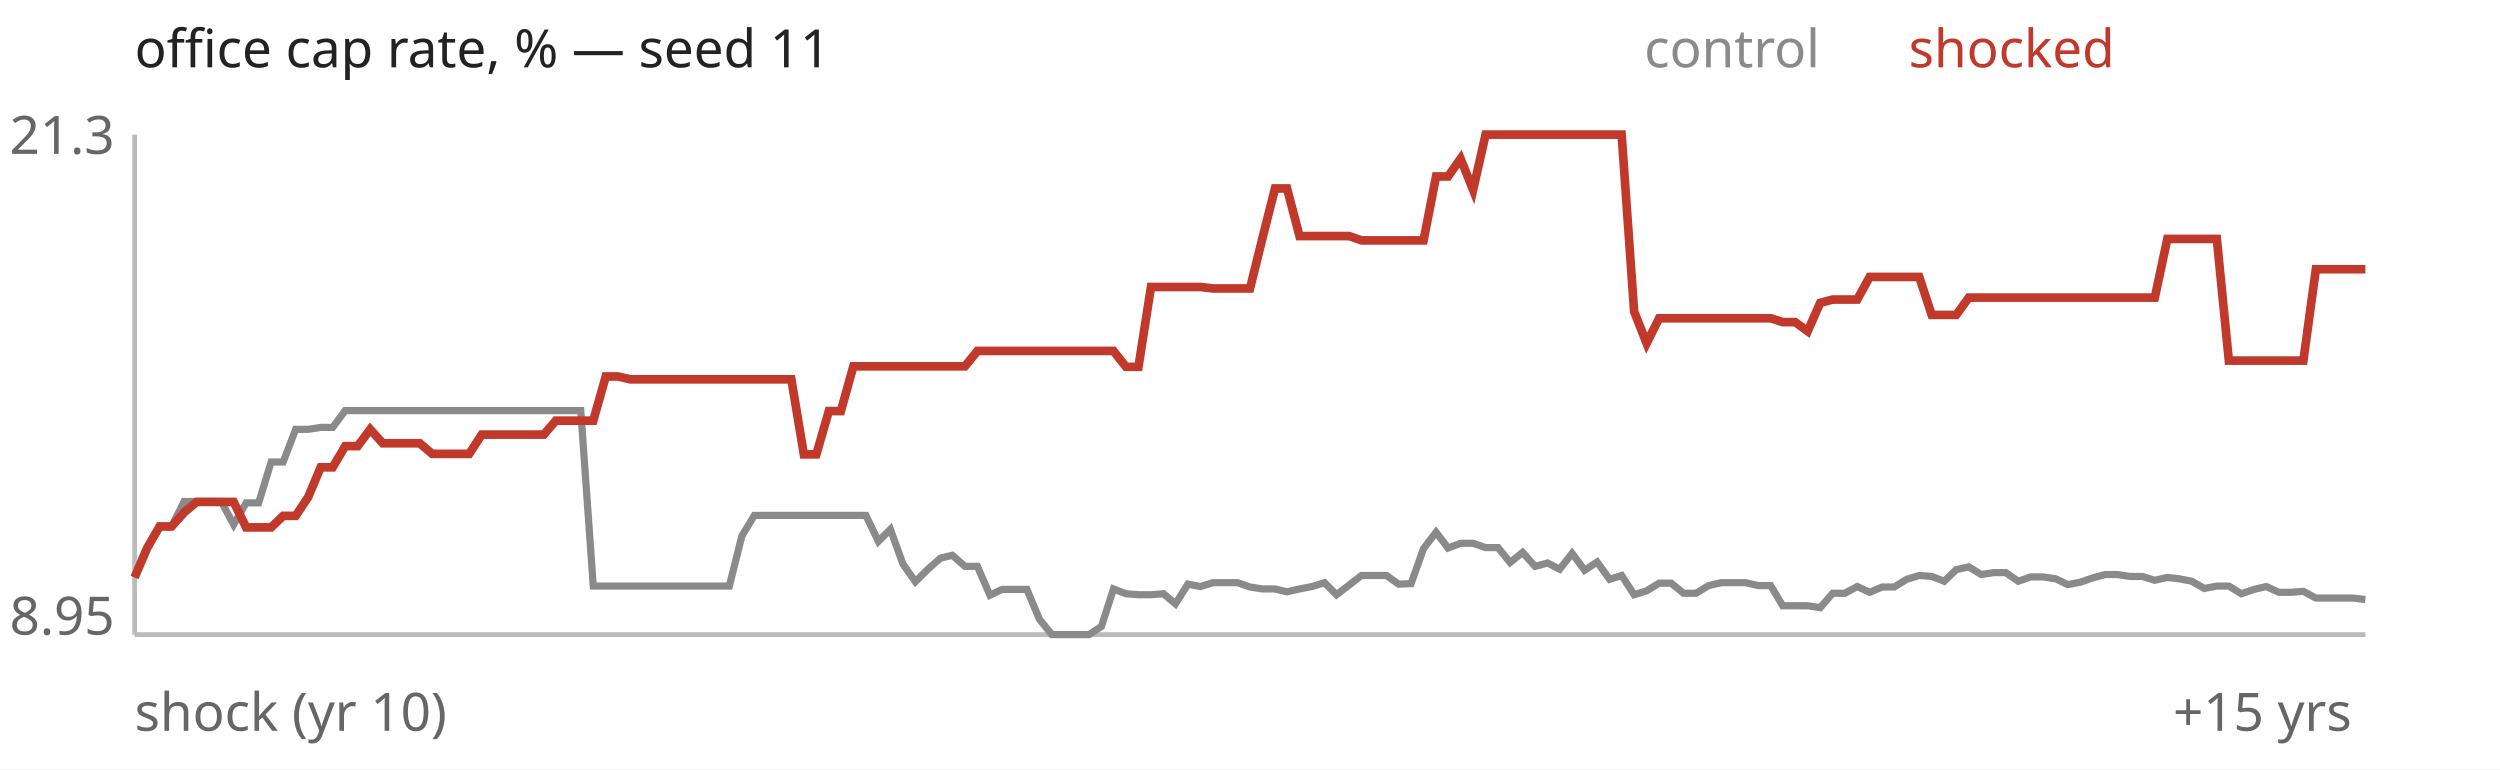
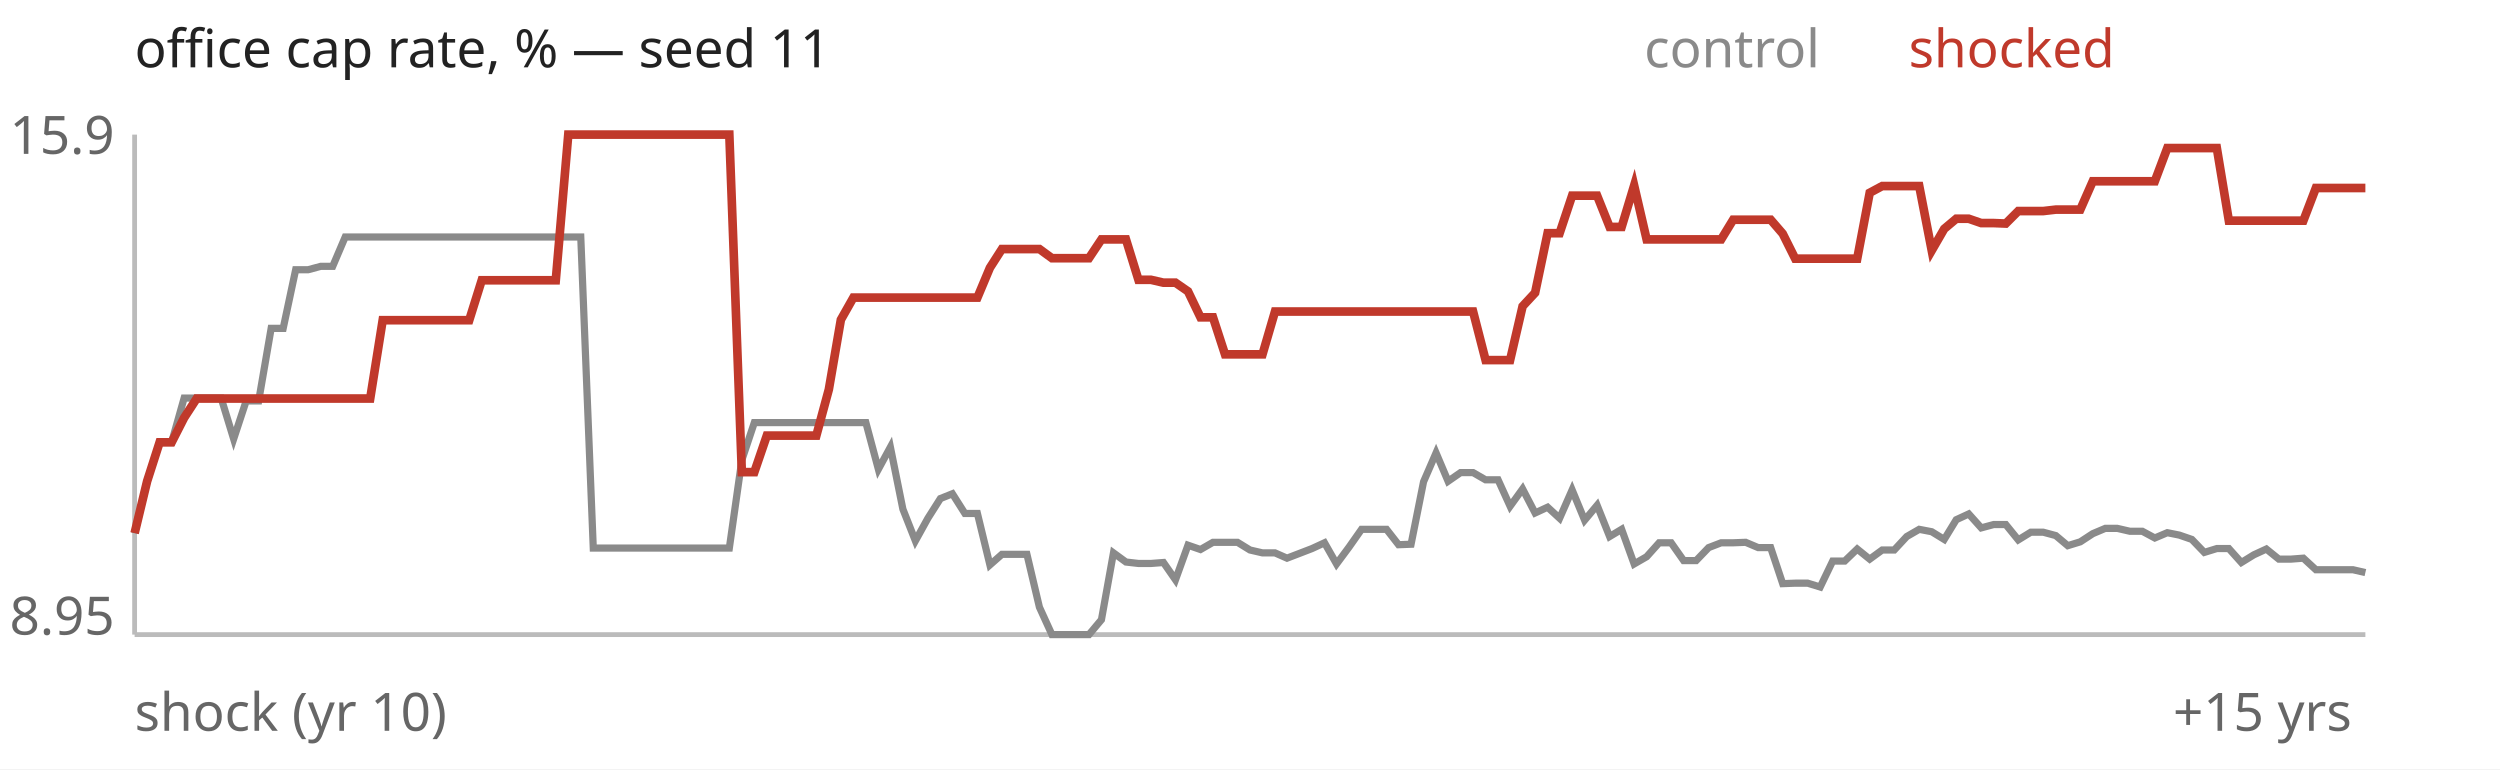
<svg xmlns="http://www.w3.org/2000/svg" width="520" height="160" viewBox="0 0 520 160" font-family="sans-serif" font-size="11">
  <rect width="520" height="160" fill="#fff" />
  <text x="28" y="14" fill="#222">office cap rate, % — seed 11</text>
  <line x1="28" y1="132" x2="492" y2="132" stroke="#bbb" />
  <line x1="28" y1="28" x2="28" y2="132" stroke="#bbb" />
-   <text x="2" y="32" fill="#666">21.3</text>
+   <text x="2" y="32" fill="#666">15.9</text>
  <text x="2" y="132" fill="#666">8.95</text>
  <text x="28" y="152" fill="#666">shock (yr 10)</text>
  <text x="452" y="152" fill="#666">+15 yrs</text>
-   <polyline fill="none" stroke="#8a8a8a" stroke-width="1.5" points="28.0,120.1 30.6,114.0 33.2,109.5 35.7,109.5 38.3,104.3 40.9,104.3 43.5,104.3 46.0,104.3 48.6,109.1 51.2,104.6 53.8,104.6 56.4,96.1 58.9,96.1 61.5,89.3 64.1,89.3 66.7,88.9 69.2,88.9 71.8,85.4 74.4,85.4 77.0,85.4 79.6,85.4 82.1,85.4 84.7,85.4 87.3,85.4 89.9,85.4 92.4,85.4 95.0,85.4 97.6,85.4 100.2,85.4 102.8,85.4 105.3,85.4 107.9,85.4 110.5,85.4 113.1,85.4 115.6,85.4 118.2,85.4 120.8,85.4 123.4,121.9 126.0,121.9 128.5,121.9 131.1,121.9 133.7,121.9 136.3,121.9 138.8,121.9 141.4,121.9 144.0,121.9 146.6,121.9 149.2,121.9 151.7,121.9 154.3,111.5 156.9,107.2 159.5,107.2 162.0,107.2 164.6,107.2 167.2,107.2 169.8,107.2 172.4,107.2 174.9,107.2 177.5,107.2 180.1,107.2 182.7,112.6 185.2,110.1 187.8,117.3 190.4,121.0 193.0,118.4 195.6,116.1 198.1,115.5 200.7,117.8 203.3,117.8 205.9,123.8 208.4,122.6 211.0,122.6 213.6,122.6 216.2,128.8 218.8,132.0 221.3,132.0 223.9,132.0 226.5,132.0 229.1,130.3 231.6,122.5 234.2,123.5 236.8,123.7 239.4,123.7 242.0,123.5 244.5,125.6 247.1,121.5 249.7,122.0 252.3,121.2 254.8,121.2 257.4,121.2 260.0,122.1 262.6,122.5 265.2,122.5 267.7,123.1 270.3,122.5 272.9,122.0 275.5,121.2 278.0,123.7 280.6,121.7 283.2,119.7 285.8,119.7 288.4,119.7 290.9,121.5 293.5,121.4 296.1,114.1 298.7,110.7 301.2,114.0 303.8,113.0 306.4,113.0 309.0,113.9 311.6,113.9 314.1,117.0 316.7,114.9 319.3,117.8 321.9,117.1 324.4,118.4 327.0,115.1 329.6,118.6 332.2,116.9 334.8,120.5 337.3,119.7 339.9,123.7 342.5,122.9 345.1,121.3 347.6,121.3 350.2,123.4 352.8,123.4 355.4,121.8 358.0,121.2 360.5,121.2 363.1,121.2 365.7,121.8 368.3,121.8 370.8,126.0 373.4,126.0 376.0,126.0 378.6,126.4 381.2,123.4 383.7,123.4 386.3,122.0 388.9,123.2 391.5,122.1 394.0,122.1 396.6,120.5 399.2,119.7 401.8,119.9 404.4,120.9 406.9,118.5 409.5,117.9 412.1,119.5 414.7,119.1 417.2,119.1 419.8,120.9 422.4,120.0 425.0,120.0 427.6,120.4 430.1,121.6 432.7,121.1 435.3,120.2 437.9,119.5 440.4,119.5 443.0,119.9 445.6,119.9 448.2,120.7 450.8,120.1 453.3,120.4 455.9,120.9 458.5,122.4 461.1,121.9 463.6,121.9 466.2,123.5 468.8,122.6 471.4,122.0 474.0,123.2 476.5,123.2 479.1,123.0 481.7,124.4 484.3,124.4 486.8,124.4 489.4,124.4 492.0,124.7" />
-   <polyline fill="none" stroke="#c0392b" stroke-width="1.8" points="28.0,120.1 30.6,114.0 33.2,109.5 35.7,109.5 38.3,106.6 40.9,104.4 43.5,104.4 46.0,104.4 48.6,104.4 51.2,109.7 53.8,109.7 56.4,109.7 58.9,107.3 61.5,107.3 64.1,103.4 66.7,97.2 69.2,97.2 71.8,92.8 74.4,92.8 77.0,89.3 79.6,92.2 82.1,92.2 84.7,92.2 87.3,92.2 89.9,94.4 92.4,94.4 95.0,94.4 97.6,94.4 100.2,90.4 102.8,90.4 105.3,90.4 107.9,90.4 110.5,90.4 113.1,90.4 115.6,87.5 118.2,87.5 120.8,87.5 123.4,87.5 126.0,78.3 128.5,78.3 131.1,78.9 133.7,78.9 136.3,78.9 138.8,78.9 141.4,78.9 144.0,78.9 146.6,78.9 149.2,78.9 151.7,78.9 154.3,78.9 156.9,78.9 159.5,78.9 162.0,78.9 164.6,78.9 167.2,94.5 169.8,94.5 172.4,85.5 174.9,85.5 177.5,76.2 180.1,76.2 182.7,76.2 185.2,76.2 187.8,76.2 190.4,76.2 193.0,76.2 195.6,76.2 198.1,76.2 200.7,76.2 203.3,73.0 205.9,73.0 208.4,73.0 211.0,73.0 213.6,73.0 216.2,73.0 218.8,73.0 221.3,73.0 223.9,73.0 226.5,73.0 229.1,73.0 231.6,73.0 234.2,76.3 236.8,76.3 239.4,59.7 242.0,59.7 244.5,59.7 247.1,59.7 249.7,59.7 252.3,60.0 254.8,60.0 257.4,60.0 260.0,60.0 262.6,49.5 265.2,39.2 267.7,39.2 270.3,49.1 272.9,49.1 275.5,49.1 278.0,49.1 280.6,49.1 283.2,50.0 285.8,50.0 288.4,50.0 290.9,50.0 293.5,50.0 296.1,50.0 298.7,36.7 301.2,36.7 303.8,33.0 306.4,39.5 309.0,28.0 311.6,28.0 314.1,28.0 316.7,28.0 319.3,28.0 321.9,28.0 324.4,28.0 327.0,28.0 329.6,28.0 332.2,28.0 334.8,28.0 337.3,28.0 339.9,64.8 342.5,71.4 345.1,66.2 347.6,66.2 350.2,66.2 352.8,66.2 355.4,66.2 358.0,66.2 360.5,66.2 363.1,66.2 365.7,66.2 368.3,66.2 370.8,67.0 373.4,67.0 376.0,68.9 378.6,63.0 381.2,62.3 383.7,62.3 386.3,62.3 388.9,57.6 391.5,57.6 394.0,57.6 396.6,57.6 399.2,57.6 401.8,65.5 404.4,65.5 406.9,65.5 409.5,61.9 412.1,61.9 414.7,61.9 417.2,61.9 419.8,61.9 422.4,61.9 425.0,61.9 427.6,61.9 430.1,61.9 432.7,61.9 435.3,61.9 437.9,61.9 440.4,61.9 443.0,61.9 445.6,61.9 448.2,61.9 450.8,49.7 453.3,49.7 455.9,49.7 458.5,49.7 461.1,49.7 463.6,75.0 466.2,75.0 468.8,75.0 471.4,75.0 474.0,75.0 476.5,75.0 479.1,75.0 481.7,56.0 484.3,56.0 486.8,56.0 489.4,56.0 492.0,56.0" />
+   <polyline fill="none" stroke="#8a8a8a" stroke-width="1.5" points="28.0,110.9 30.6,100.1 33.2,92.0 35.7,92.0 38.3,82.8 40.9,82.8 43.5,82.8 46.0,82.8 48.6,91.3 51.2,83.4 53.8,83.4 56.4,68.3 58.9,68.3 61.5,56.1 64.1,56.1 66.7,55.4 69.2,55.4 71.8,49.3 74.4,49.3 77.0,49.3 79.6,49.3 82.1,49.3 84.7,49.3 87.3,49.3 89.9,49.3 92.4,49.3 95.0,49.3 97.6,49.3 100.2,49.3 102.8,49.3 105.3,49.3 107.9,49.3 110.5,49.3 113.1,49.3 115.6,49.3 118.2,49.3 120.8,49.3 123.4,114.0 126.0,114.0 128.5,114.0 131.1,114.0 133.7,114.0 136.3,114.0 138.8,114.0 141.4,114.0 144.0,114.0 146.6,114.0 149.2,114.0 151.7,114.0 154.3,95.7 156.9,87.9 159.5,87.9 162.0,87.9 164.6,87.9 167.2,87.9 169.8,87.9 172.4,87.9 174.9,87.9 177.5,87.9 180.1,87.9 182.7,97.6 185.2,93.0 187.8,105.9 190.4,112.5 193.0,107.8 195.6,103.7 198.1,102.7 200.7,106.8 203.3,106.8 205.9,117.5 208.4,115.3 211.0,115.3 213.6,115.3 216.2,126.3 218.8,132.0 221.3,132.0 223.9,132.0 226.5,132.0 229.1,128.9 231.6,115.0 234.2,116.9 236.8,117.2 239.4,117.2 242.0,117.0 244.5,120.6 247.1,113.4 249.7,114.3 252.3,112.8 254.8,112.8 257.4,112.8 260.0,114.4 262.6,115.0 265.2,115.0 267.7,116.1 270.3,115.1 272.9,114.1 275.5,112.9 278.0,117.3 280.6,113.8 283.2,110.1 285.8,110.1 288.4,110.1 290.9,113.3 293.5,113.2 296.1,100.2 298.7,94.2 301.2,100.1 303.8,98.3 306.4,98.3 309.0,99.8 311.6,99.8 314.1,105.3 316.7,101.7 319.3,106.7 321.9,105.5 324.4,107.8 327.0,101.9 329.6,108.2 332.2,105.1 334.8,111.6 337.3,110.1 339.9,117.3 342.5,115.8 345.1,112.9 347.6,112.9 350.2,116.6 352.8,116.6 355.4,113.9 358.0,112.9 360.5,112.9 363.1,112.8 365.7,113.9 368.3,113.9 370.8,121.4 373.4,121.3 376.0,121.3 378.6,122.1 381.2,116.7 383.7,116.7 386.3,114.2 388.9,116.3 391.5,114.4 394.0,114.4 396.6,111.6 399.2,110.1 401.8,110.6 404.4,112.2 406.9,108.1 409.5,106.9 412.1,109.8 414.7,109.1 417.2,109.1 419.8,112.3 422.4,110.7 425.0,110.7 427.6,111.4 430.1,113.5 432.7,112.7 435.3,111.0 437.9,109.9 440.4,109.9 443.0,110.5 445.6,110.5 448.2,111.9 450.8,110.8 453.3,111.3 455.9,112.2 458.5,114.9 461.1,114.1 463.6,114.1 466.2,117.0 468.8,115.4 471.4,114.2 474.0,116.3 476.5,116.3 479.1,116.1 481.7,118.5 484.3,118.5 486.8,118.5 489.4,118.5 492.0,119.1" />
+   <polyline fill="none" stroke="#c0392b" stroke-width="1.8" points="28.0,110.9 30.6,100.1 33.2,92.0 35.7,92.0 38.3,86.9 40.9,82.9 43.5,82.9 46.0,82.9 48.6,82.9 51.2,82.9 53.8,82.9 56.4,82.9 58.9,82.9 61.5,82.9 64.1,82.9 66.7,82.9 69.2,82.9 71.8,82.9 74.4,82.9 77.0,82.9 79.6,66.6 82.1,66.6 84.7,66.6 87.3,66.6 89.9,66.6 92.4,66.6 95.0,66.6 97.6,66.6 100.2,58.3 102.8,58.3 105.3,58.3 107.9,58.3 110.5,58.3 113.1,58.3 115.6,58.3 118.2,28.0 120.8,28.0 123.4,28.0 126.0,28.0 128.5,28.0 131.1,28.0 133.7,28.0 136.3,28.0 138.8,28.0 141.4,28.0 144.0,28.0 146.6,28.0 149.2,28.0 151.7,28.0 154.3,98.2 156.9,98.2 159.5,90.6 162.0,90.6 164.6,90.6 167.2,90.6 169.8,90.6 172.4,81.0 174.9,66.5 177.5,61.9 180.1,61.9 182.7,61.9 185.2,61.9 187.8,61.9 190.4,61.9 193.0,61.9 195.6,61.9 198.1,61.9 200.7,61.9 203.3,61.9 205.9,55.7 208.4,51.8 211.0,51.8 213.6,51.8 216.2,51.8 218.8,53.7 221.3,53.7 223.9,53.7 226.5,53.7 229.1,49.8 231.6,49.8 234.2,49.8 236.8,58.2 239.4,58.2 242.0,58.8 244.5,58.8 247.1,60.6 249.7,66.0 252.3,66.0 254.8,73.7 257.4,73.7 260.0,73.7 262.6,73.7 265.2,64.8 267.7,64.8 270.3,64.8 272.9,64.8 275.5,64.8 278.0,64.8 280.6,64.8 283.2,64.8 285.8,64.8 288.4,64.8 290.9,64.8 293.5,64.8 296.1,64.8 298.7,64.8 301.2,64.8 303.8,64.8 306.4,64.8 309.0,74.9 311.6,74.9 314.1,74.9 316.7,63.7 319.3,60.9 321.9,48.5 324.4,48.5 327.0,40.7 329.6,40.7 332.2,40.7 334.8,47.2 337.3,47.2 339.9,38.6 342.5,49.8 345.1,49.8 347.6,49.8 350.2,49.8 352.8,49.8 355.4,49.8 358.0,49.8 360.5,45.7 363.1,45.7 365.7,45.7 368.3,45.7 370.8,48.6 373.4,53.8 376.0,53.8 378.6,53.8 381.2,53.8 383.7,53.8 386.3,53.8 388.9,40.1 391.5,38.7 394.0,38.7 396.6,38.7 399.2,38.7 401.8,52.1 404.4,47.6 406.9,45.5 409.5,45.5 412.1,46.4 414.7,46.4 417.2,46.5 419.8,43.9 422.4,43.9 425.0,43.9 427.6,43.6 430.1,43.6 432.7,43.6 435.3,37.7 437.9,37.7 440.4,37.7 443.0,37.7 445.6,37.7 448.2,37.7 450.8,30.8 453.3,30.8 455.9,30.8 458.5,30.8 461.1,30.8 463.6,45.9 466.2,45.9 468.8,45.9 471.4,45.9 474.0,45.9 476.5,45.9 479.1,45.9 481.7,39.1 484.3,39.1 486.8,39.1 489.4,39.1 492.0,39.1" />
  <text x="342" y="14" fill="#8a8a8a">control</text>
  <text x="397" y="14" fill="#c0392b">shocked</text>
</svg>
